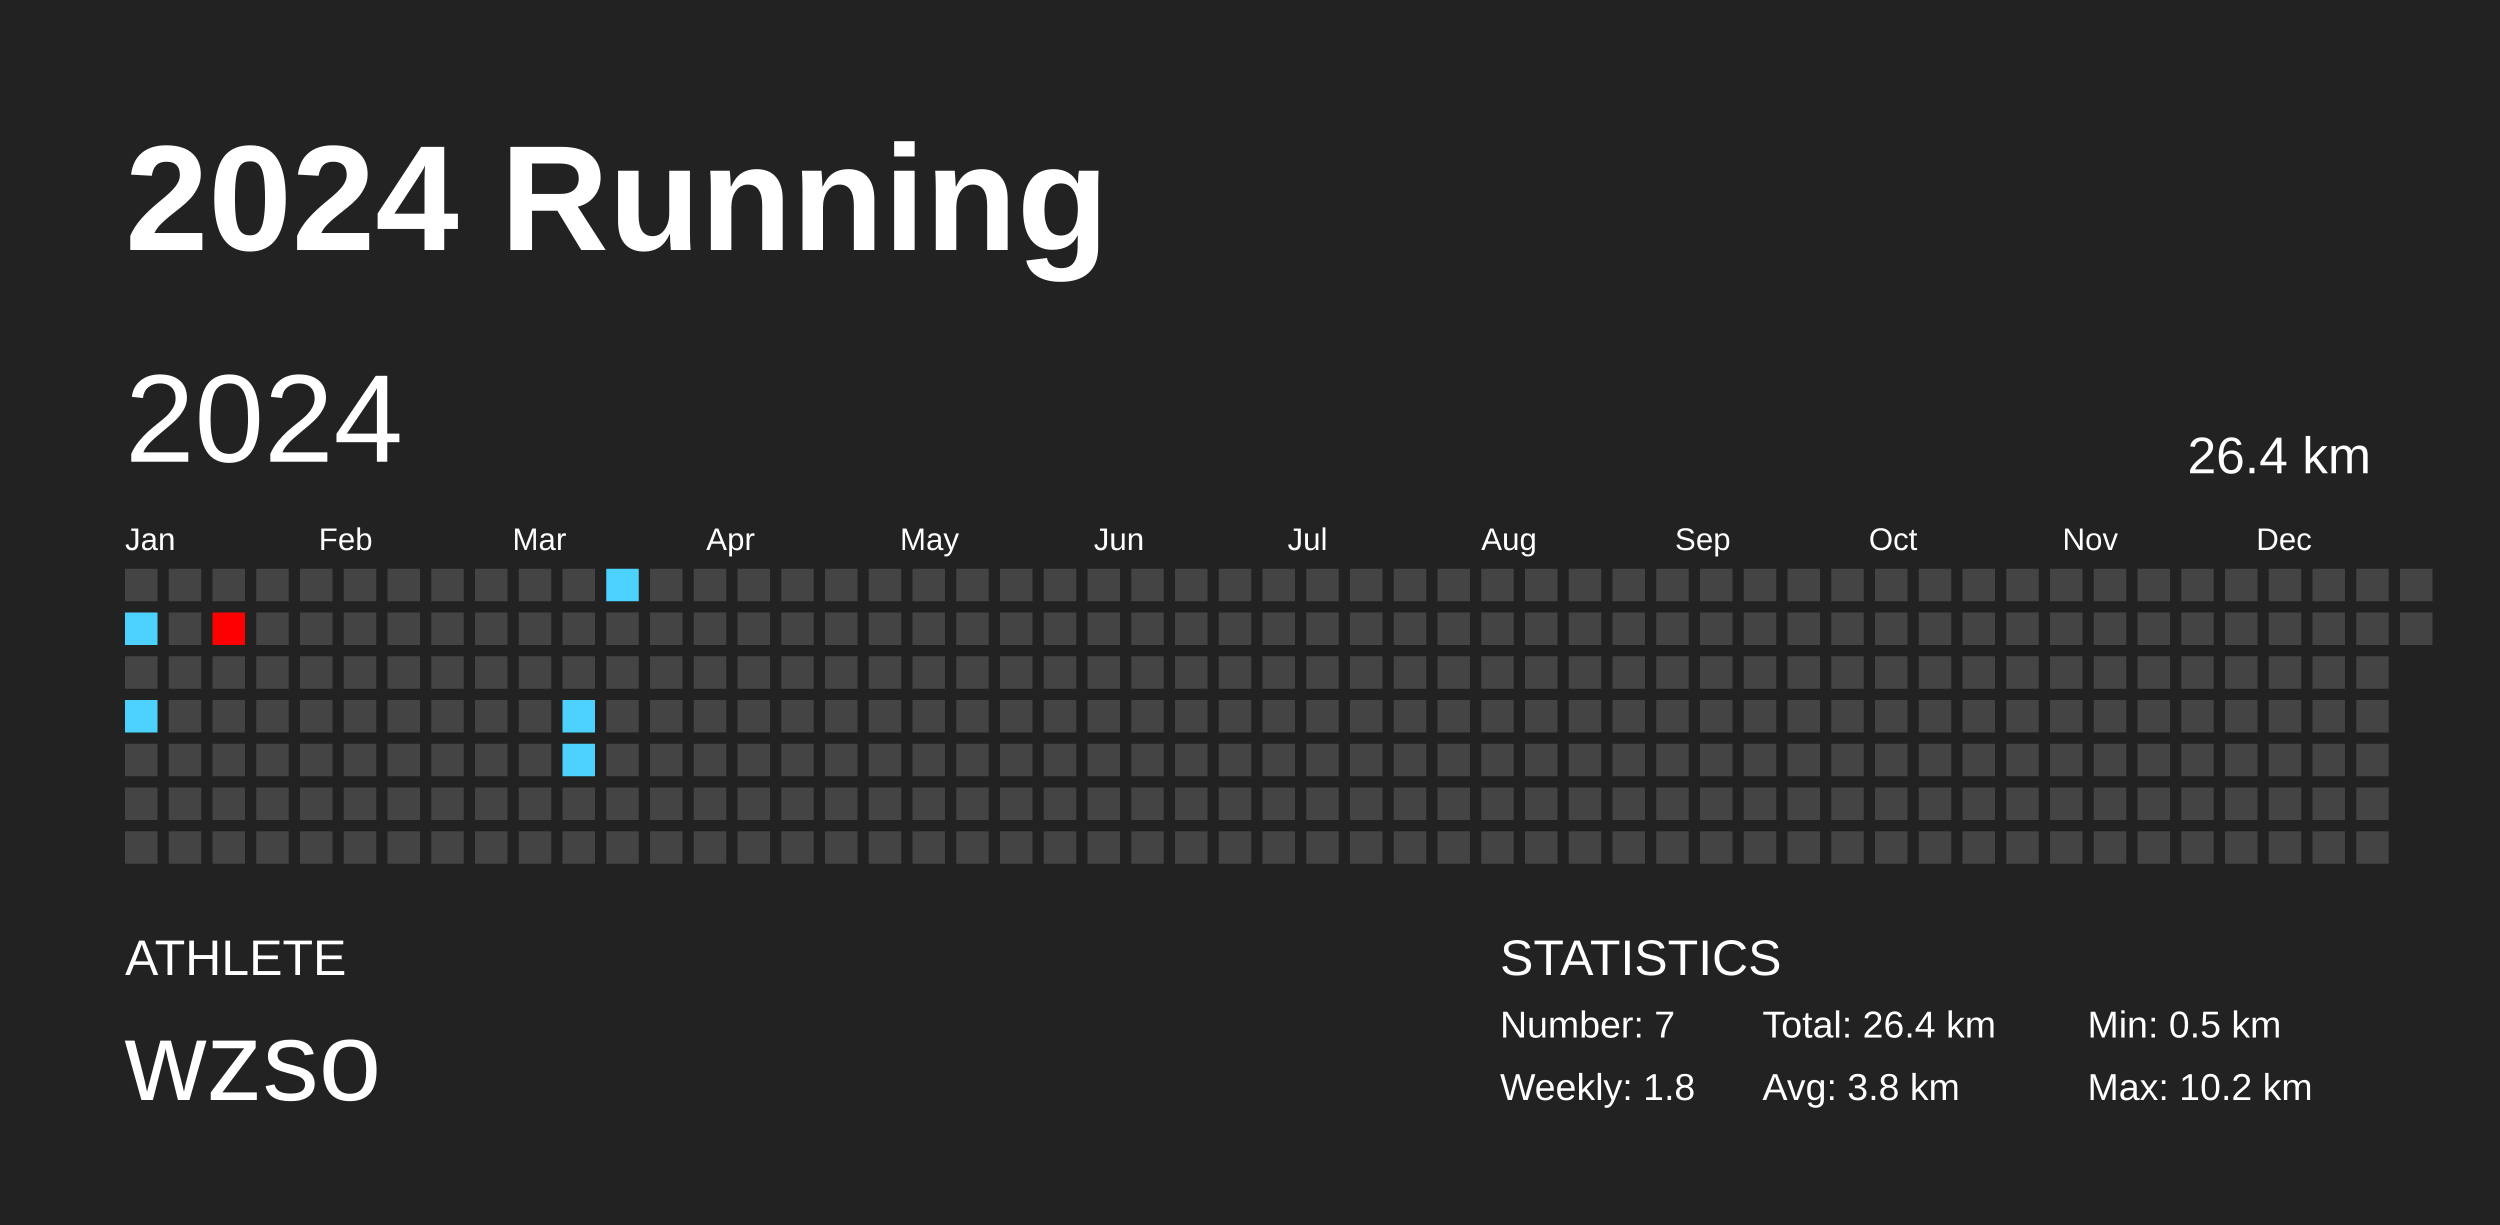
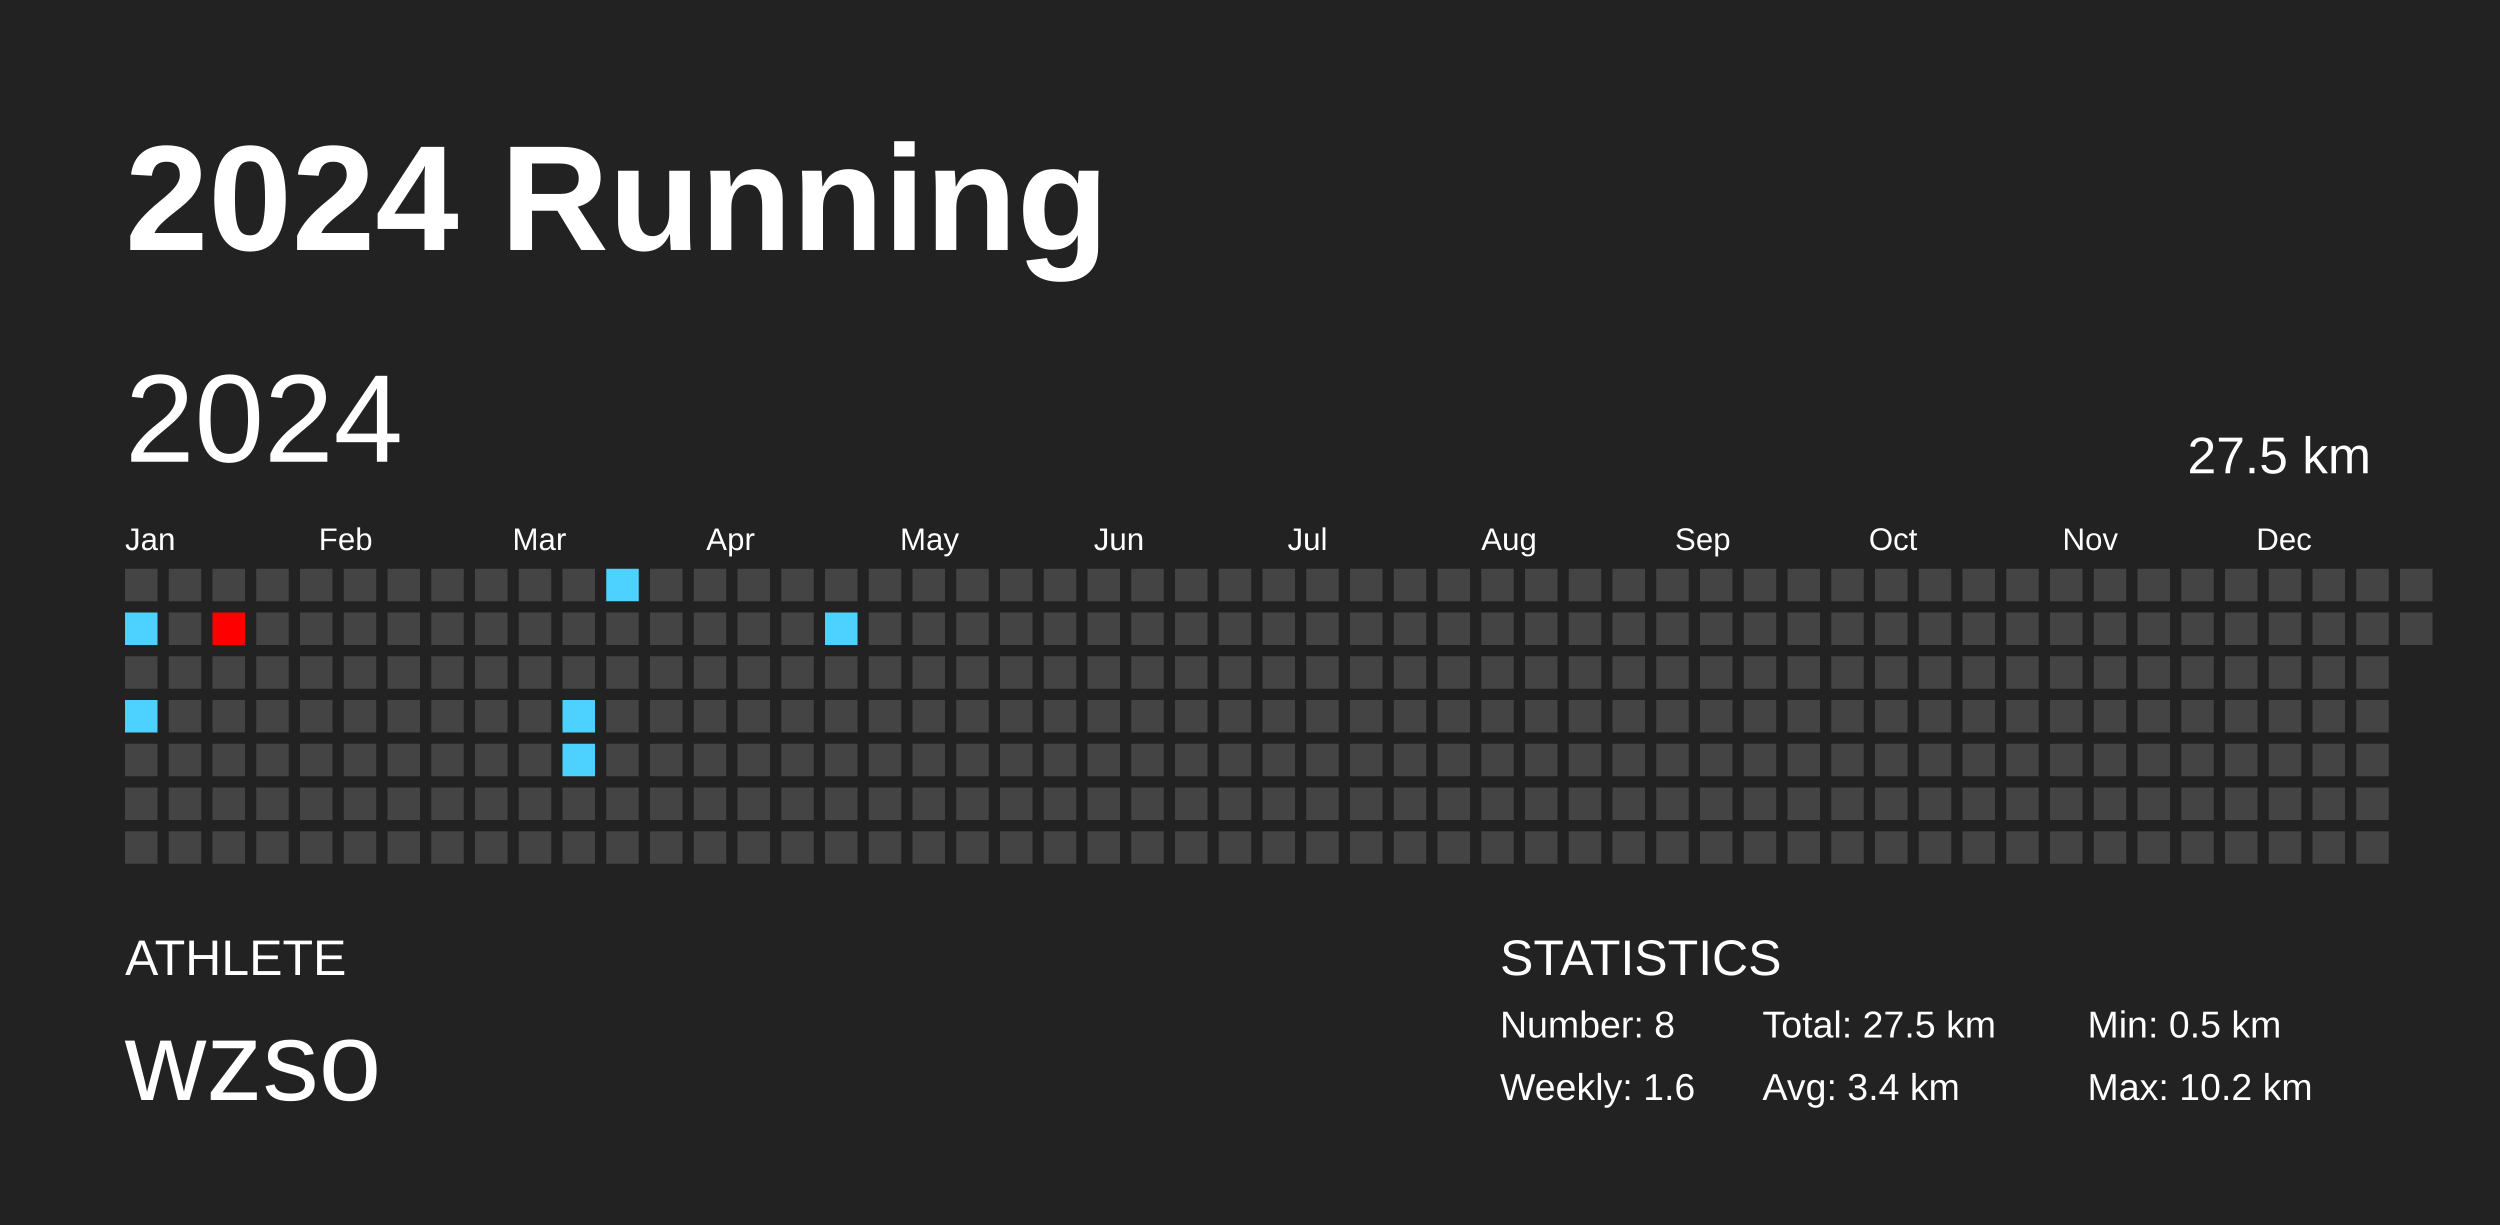
<svg xmlns="http://www.w3.org/2000/svg" baseProfile="full" height="98mm" version="1.1" viewBox="0,0,200,98" width="200mm">
  <defs />
  <rect fill="#222222" height="98" width="200" x="0" y="0" />
  <text fill="#FFFFFF" style="font-size:12px; font-family:Arial; font-weight:bold;" x="10" y="20">2024 Running</text>
  <text fill="#FFFFFF" style="font-size:4px; font-family:Arial" x="10" y="78">ATHLETE</text>
  <text fill="#FFFFFF" style="font-size:9px; font-family:Arial" x="10" y="88">wzso</text>
  <text fill="#FFFFFF" style="font-size:4px; font-family:Arial" x="120" y="78">STATISTICS</text>
-   <text fill="#FFFFFF" style="font-size:3px; font-family:Arial" x="120" y="83">Number: 7</text>
-   <text fill="#FFFFFF" style="font-size:3px; font-family:Arial" x="120" y="88">Weekly: 1.8</text>
-   <text fill="#FFFFFF" style="font-size:3px; font-family:Arial" x="141" y="83">Total: 26.4 km</text>
-   <text fill="#FFFFFF" style="font-size:3px; font-family:Arial" x="141" y="88">Avg: 3.8 km</text>
+   <text fill="#FFFFFF" style="font-size:3px; font-family:Arial" x="120" y="83">Number: 8</text>
+   <text fill="#FFFFFF" style="font-size:3px; font-family:Arial" x="120" y="88">Weekly: 1.6</text>
+   <text fill="#FFFFFF" style="font-size:3px; font-family:Arial" x="141" y="83">Total: 27.5 km</text>
+   <text fill="#FFFFFF" style="font-size:3px; font-family:Arial" x="141" y="88">Avg: 3.4 km</text>
  <text fill="#FFFFFF" style="font-size:3px; font-family:Arial" x="167" y="83">Min: 0.5 km</text>
  <text fill="#FFFFFF" style="font-size:3px; font-family:Arial" x="167" y="88">Max: 10.2 km</text>
  <text dominant-baseline="hanging" fill="#FFFFFF" style="font-size:10.0px; font-family:Arial;" x="10" y="30">2024</text>
-   <text dominant-baseline="hanging" fill="#FFFFFF" style="font-size:4.125px; font-family:Arial;" x="175" y="35">26.4 km</text>
+   <text dominant-baseline="hanging" fill="#FFFFFF" style="font-size:4.125px; font-family:Arial;" x="175" y="35">27.5 km</text>
  <text fill="#FFFFFF" style="font-size:2.5px; font-family:Arial" x="10.0" y="44">Jan</text>
  <text fill="#FFFFFF" style="font-size:2.5px; font-family:Arial" x="25.5" y="44">Feb</text>
  <text fill="#FFFFFF" style="font-size:2.5px; font-family:Arial" x="41.0" y="44">Mar</text>
  <text fill="#FFFFFF" style="font-size:2.5px; font-family:Arial" x="56.5" y="44">Apr</text>
  <text fill="#FFFFFF" style="font-size:2.5px; font-family:Arial" x="72.0" y="44">May</text>
  <text fill="#FFFFFF" style="font-size:2.5px; font-family:Arial" x="87.5" y="44">Jun</text>
  <text fill="#FFFFFF" style="font-size:2.5px; font-family:Arial" x="103.0" y="44">Jul</text>
  <text fill="#FFFFFF" style="font-size:2.5px; font-family:Arial" x="118.5" y="44">Aug</text>
  <text fill="#FFFFFF" style="font-size:2.5px; font-family:Arial" x="134.0" y="44">Sep</text>
  <text fill="#FFFFFF" style="font-size:2.5px; font-family:Arial" x="149.5" y="44">Oct</text>
  <text fill="#FFFFFF" style="font-size:2.5px; font-family:Arial" x="165.0" y="44">Nov</text>
  <text fill="#FFFFFF" style="font-size:2.5px; font-family:Arial" x="180.5" y="44">Dec</text>
  <rect fill="#444444" height="2.6" width="2.6" x="10.0" y="45.5" />
  <rect fill="#4dd2ff" height="2.6" width="2.6" x="10.0" y="49.0" />
  <rect fill="#444444" height="2.6" width="2.6" x="10.0" y="52.5" />
  <rect fill="#4dd2ff" height="2.6" width="2.6" x="10.0" y="56.0" />
  <rect fill="#444444" height="2.6" width="2.6" x="10.0" y="59.5" />
  <rect fill="#444444" height="2.6" width="2.6" x="10.0" y="63.0" />
  <rect fill="#444444" height="2.6" width="2.6" x="10.0" y="66.5" />
  <rect fill="#444444" height="2.6" width="2.6" x="13.5" y="45.5" />
  <rect fill="#444444" height="2.6" width="2.6" x="13.5" y="49.0" />
  <rect fill="#444444" height="2.6" width="2.6" x="13.5" y="52.5" />
  <rect fill="#444444" height="2.6" width="2.6" x="13.5" y="56.0" />
  <rect fill="#444444" height="2.6" width="2.6" x="13.5" y="59.5" />
  <rect fill="#444444" height="2.6" width="2.6" x="13.5" y="63.0" />
  <rect fill="#444444" height="2.6" width="2.6" x="13.5" y="66.5" />
  <rect fill="#444444" height="2.6" width="2.6" x="17.0" y="45.5" />
  <rect fill="#ff0000" height="2.6" width="2.6" x="17.0" y="49.0" />
  <rect fill="#444444" height="2.6" width="2.6" x="17.0" y="52.5" />
  <rect fill="#444444" height="2.6" width="2.6" x="17.0" y="56.0" />
  <rect fill="#444444" height="2.6" width="2.6" x="17.0" y="59.5" />
  <rect fill="#444444" height="2.6" width="2.6" x="17.0" y="63.0" />
  <rect fill="#444444" height="2.6" width="2.6" x="17.0" y="66.5" />
  <rect fill="#444444" height="2.6" width="2.6" x="20.5" y="45.5" />
  <rect fill="#444444" height="2.6" width="2.6" x="20.5" y="49.0" />
  <rect fill="#444444" height="2.6" width="2.6" x="20.5" y="52.5" />
  <rect fill="#444444" height="2.6" width="2.6" x="20.5" y="56.0" />
  <rect fill="#444444" height="2.6" width="2.6" x="20.5" y="59.5" />
  <rect fill="#444444" height="2.6" width="2.6" x="20.5" y="63.0" />
  <rect fill="#444444" height="2.6" width="2.6" x="20.5" y="66.5" />
  <rect fill="#444444" height="2.6" width="2.6" x="24.0" y="45.5" />
  <rect fill="#444444" height="2.6" width="2.6" x="24.0" y="49.0" />
  <rect fill="#444444" height="2.6" width="2.6" x="24.0" y="52.5" />
  <rect fill="#444444" height="2.6" width="2.6" x="24.0" y="56.0" />
  <rect fill="#444444" height="2.6" width="2.6" x="24.0" y="59.5" />
  <rect fill="#444444" height="2.6" width="2.6" x="24.0" y="63.0" />
  <rect fill="#444444" height="2.6" width="2.6" x="24.0" y="66.5" />
  <rect fill="#444444" height="2.6" width="2.6" x="27.5" y="45.5" />
  <rect fill="#444444" height="2.6" width="2.6" x="27.5" y="49.0" />
  <rect fill="#444444" height="2.6" width="2.6" x="27.5" y="52.5" />
  <rect fill="#444444" height="2.6" width="2.6" x="27.5" y="56.0" />
  <rect fill="#444444" height="2.6" width="2.6" x="27.5" y="59.5" />
  <rect fill="#444444" height="2.6" width="2.6" x="27.5" y="63.0" />
  <rect fill="#444444" height="2.6" width="2.6" x="27.5" y="66.5" />
  <rect fill="#444444" height="2.6" width="2.6" x="31.0" y="45.5" />
  <rect fill="#444444" height="2.6" width="2.6" x="31.0" y="49.0" />
  <rect fill="#444444" height="2.6" width="2.6" x="31.0" y="52.5" />
  <rect fill="#444444" height="2.6" width="2.6" x="31.0" y="56.0" />
  <rect fill="#444444" height="2.6" width="2.6" x="31.0" y="59.5" />
  <rect fill="#444444" height="2.6" width="2.6" x="31.0" y="63.0" />
  <rect fill="#444444" height="2.6" width="2.6" x="31.0" y="66.5" />
  <rect fill="#444444" height="2.6" width="2.6" x="34.5" y="45.5" />
  <rect fill="#444444" height="2.6" width="2.6" x="34.5" y="49.0" />
  <rect fill="#444444" height="2.6" width="2.6" x="34.5" y="52.5" />
  <rect fill="#444444" height="2.6" width="2.6" x="34.5" y="56.0" />
  <rect fill="#444444" height="2.6" width="2.6" x="34.5" y="59.5" />
  <rect fill="#444444" height="2.6" width="2.6" x="34.5" y="63.0" />
  <rect fill="#444444" height="2.6" width="2.6" x="34.5" y="66.5" />
  <rect fill="#444444" height="2.6" width="2.6" x="38.0" y="45.5" />
  <rect fill="#444444" height="2.6" width="2.6" x="38.0" y="49.0" />
  <rect fill="#444444" height="2.6" width="2.6" x="38.0" y="52.5" />
  <rect fill="#444444" height="2.6" width="2.6" x="38.0" y="56.0" />
  <rect fill="#444444" height="2.6" width="2.6" x="38.0" y="59.5" />
  <rect fill="#444444" height="2.6" width="2.6" x="38.0" y="63.0" />
  <rect fill="#444444" height="2.6" width="2.6" x="38.0" y="66.5" />
  <rect fill="#444444" height="2.6" width="2.6" x="41.5" y="45.5" />
  <rect fill="#444444" height="2.6" width="2.6" x="41.5" y="49.0" />
  <rect fill="#444444" height="2.6" width="2.6" x="41.5" y="52.5" />
  <rect fill="#444444" height="2.6" width="2.6" x="41.5" y="56.0" />
  <rect fill="#444444" height="2.6" width="2.6" x="41.5" y="59.5" />
  <rect fill="#444444" height="2.6" width="2.6" x="41.5" y="63.0" />
  <rect fill="#444444" height="2.6" width="2.6" x="41.5" y="66.5" />
  <rect fill="#444444" height="2.6" width="2.6" x="45.0" y="45.5" />
  <rect fill="#444444" height="2.6" width="2.6" x="45.0" y="49.0" />
  <rect fill="#444444" height="2.6" width="2.6" x="45.0" y="52.5" />
  <rect fill="#4dd2ff" height="2.6" width="2.6" x="45.0" y="56.0" />
  <rect fill="#4dd2ff" height="2.6" width="2.6" x="45.0" y="59.5" />
  <rect fill="#444444" height="2.6" width="2.6" x="45.0" y="63.0" />
  <rect fill="#444444" height="2.6" width="2.6" x="45.0" y="66.5" />
  <rect fill="#4dd2ff" height="2.6" width="2.6" x="48.5" y="45.5" />
  <rect fill="#444444" height="2.6" width="2.6" x="48.5" y="49.0" />
  <rect fill="#444444" height="2.6" width="2.6" x="48.5" y="52.5" />
  <rect fill="#444444" height="2.6" width="2.6" x="48.5" y="56.0" />
  <rect fill="#444444" height="2.6" width="2.6" x="48.5" y="59.5" />
  <rect fill="#444444" height="2.6" width="2.6" x="48.5" y="63.0" />
  <rect fill="#444444" height="2.6" width="2.6" x="48.5" y="66.5" />
  <rect fill="#444444" height="2.6" width="2.6" x="52.0" y="45.5" />
  <rect fill="#444444" height="2.6" width="2.6" x="52.0" y="49.0" />
  <rect fill="#444444" height="2.6" width="2.6" x="52.0" y="52.5" />
  <rect fill="#444444" height="2.6" width="2.6" x="52.0" y="56.0" />
  <rect fill="#444444" height="2.6" width="2.6" x="52.0" y="59.5" />
  <rect fill="#444444" height="2.6" width="2.6" x="52.0" y="63.0" />
  <rect fill="#444444" height="2.6" width="2.6" x="52.0" y="66.5" />
  <rect fill="#444444" height="2.6" width="2.6" x="55.5" y="45.5" />
  <rect fill="#444444" height="2.6" width="2.6" x="55.5" y="49.0" />
  <rect fill="#444444" height="2.6" width="2.6" x="55.5" y="52.5" />
  <rect fill="#444444" height="2.6" width="2.6" x="55.5" y="56.0" />
  <rect fill="#444444" height="2.6" width="2.6" x="55.5" y="59.5" />
  <rect fill="#444444" height="2.6" width="2.6" x="55.5" y="63.0" />
  <rect fill="#444444" height="2.6" width="2.6" x="55.5" y="66.5" />
  <rect fill="#444444" height="2.6" width="2.6" x="59.0" y="45.5" />
  <rect fill="#444444" height="2.6" width="2.6" x="59.0" y="49.0" />
  <rect fill="#444444" height="2.6" width="2.6" x="59.0" y="52.5" />
  <rect fill="#444444" height="2.6" width="2.6" x="59.0" y="56.0" />
  <rect fill="#444444" height="2.6" width="2.6" x="59.0" y="59.5" />
  <rect fill="#444444" height="2.6" width="2.6" x="59.0" y="63.0" />
  <rect fill="#444444" height="2.6" width="2.6" x="59.0" y="66.5" />
  <rect fill="#444444" height="2.6" width="2.6" x="62.5" y="45.5" />
  <rect fill="#444444" height="2.6" width="2.6" x="62.5" y="49.0" />
  <rect fill="#444444" height="2.6" width="2.6" x="62.5" y="52.5" />
  <rect fill="#444444" height="2.6" width="2.6" x="62.5" y="56.0" />
  <rect fill="#444444" height="2.6" width="2.6" x="62.5" y="59.5" />
  <rect fill="#444444" height="2.6" width="2.6" x="62.5" y="63.0" />
  <rect fill="#444444" height="2.6" width="2.6" x="62.5" y="66.5" />
  <rect fill="#444444" height="2.6" width="2.6" x="66.0" y="45.5" />
-   <rect fill="#444444" height="2.6" width="2.6" x="66.0" y="49.0" />
+   <rect fill="#4dd2ff" height="2.6" width="2.6" x="66.0" y="49.0" />
  <rect fill="#444444" height="2.6" width="2.6" x="66.0" y="52.5" />
  <rect fill="#444444" height="2.6" width="2.6" x="66.0" y="56.0" />
  <rect fill="#444444" height="2.6" width="2.6" x="66.0" y="59.5" />
  <rect fill="#444444" height="2.6" width="2.6" x="66.0" y="63.0" />
  <rect fill="#444444" height="2.6" width="2.6" x="66.0" y="66.5" />
  <rect fill="#444444" height="2.6" width="2.6" x="69.5" y="45.5" />
  <rect fill="#444444" height="2.6" width="2.6" x="69.5" y="49.0" />
  <rect fill="#444444" height="2.6" width="2.6" x="69.5" y="52.5" />
  <rect fill="#444444" height="2.6" width="2.6" x="69.5" y="56.0" />
  <rect fill="#444444" height="2.6" width="2.6" x="69.5" y="59.5" />
  <rect fill="#444444" height="2.6" width="2.6" x="69.5" y="63.0" />
  <rect fill="#444444" height="2.6" width="2.6" x="69.5" y="66.5" />
  <rect fill="#444444" height="2.6" width="2.6" x="73.0" y="45.5" />
  <rect fill="#444444" height="2.6" width="2.6" x="73.0" y="49.0" />
  <rect fill="#444444" height="2.6" width="2.6" x="73.0" y="52.5" />
  <rect fill="#444444" height="2.6" width="2.6" x="73.0" y="56.0" />
  <rect fill="#444444" height="2.6" width="2.6" x="73.0" y="59.5" />
  <rect fill="#444444" height="2.6" width="2.6" x="73.0" y="63.0" />
  <rect fill="#444444" height="2.6" width="2.6" x="73.0" y="66.5" />
  <rect fill="#444444" height="2.6" width="2.6" x="76.5" y="45.5" />
  <rect fill="#444444" height="2.6" width="2.6" x="76.5" y="49.0" />
  <rect fill="#444444" height="2.6" width="2.6" x="76.5" y="52.5" />
  <rect fill="#444444" height="2.6" width="2.6" x="76.5" y="56.0" />
  <rect fill="#444444" height="2.6" width="2.6" x="76.5" y="59.5" />
  <rect fill="#444444" height="2.6" width="2.6" x="76.5" y="63.0" />
  <rect fill="#444444" height="2.6" width="2.6" x="76.5" y="66.5" />
  <rect fill="#444444" height="2.6" width="2.6" x="80.0" y="45.5" />
  <rect fill="#444444" height="2.6" width="2.6" x="80.0" y="49.0" />
  <rect fill="#444444" height="2.6" width="2.6" x="80.0" y="52.5" />
  <rect fill="#444444" height="2.6" width="2.6" x="80.0" y="56.0" />
  <rect fill="#444444" height="2.6" width="2.6" x="80.0" y="59.5" />
  <rect fill="#444444" height="2.6" width="2.6" x="80.0" y="63.0" />
  <rect fill="#444444" height="2.6" width="2.6" x="80.0" y="66.5" />
  <rect fill="#444444" height="2.6" width="2.6" x="83.5" y="45.5" />
  <rect fill="#444444" height="2.6" width="2.6" x="83.5" y="49.0" />
  <rect fill="#444444" height="2.6" width="2.6" x="83.5" y="52.5" />
  <rect fill="#444444" height="2.6" width="2.6" x="83.5" y="56.0" />
  <rect fill="#444444" height="2.6" width="2.6" x="83.5" y="59.5" />
  <rect fill="#444444" height="2.6" width="2.6" x="83.5" y="63.0" />
  <rect fill="#444444" height="2.6" width="2.6" x="83.5" y="66.5" />
  <rect fill="#444444" height="2.6" width="2.6" x="87.0" y="45.5" />
  <rect fill="#444444" height="2.6" width="2.6" x="87.0" y="49.0" />
  <rect fill="#444444" height="2.6" width="2.6" x="87.0" y="52.5" />
  <rect fill="#444444" height="2.6" width="2.6" x="87.0" y="56.0" />
  <rect fill="#444444" height="2.6" width="2.6" x="87.0" y="59.5" />
  <rect fill="#444444" height="2.6" width="2.6" x="87.0" y="63.0" />
  <rect fill="#444444" height="2.6" width="2.6" x="87.0" y="66.5" />
  <rect fill="#444444" height="2.6" width="2.6" x="90.5" y="45.5" />
  <rect fill="#444444" height="2.6" width="2.6" x="90.5" y="49.0" />
  <rect fill="#444444" height="2.6" width="2.6" x="90.5" y="52.5" />
  <rect fill="#444444" height="2.6" width="2.6" x="90.5" y="56.0" />
  <rect fill="#444444" height="2.6" width="2.6" x="90.5" y="59.5" />
  <rect fill="#444444" height="2.6" width="2.6" x="90.5" y="63.0" />
  <rect fill="#444444" height="2.6" width="2.6" x="90.5" y="66.5" />
  <rect fill="#444444" height="2.6" width="2.6" x="94.0" y="45.5" />
  <rect fill="#444444" height="2.6" width="2.6" x="94.0" y="49.0" />
  <rect fill="#444444" height="2.6" width="2.6" x="94.0" y="52.5" />
  <rect fill="#444444" height="2.6" width="2.6" x="94.0" y="56.0" />
  <rect fill="#444444" height="2.6" width="2.6" x="94.0" y="59.5" />
  <rect fill="#444444" height="2.6" width="2.6" x="94.0" y="63.0" />
  <rect fill="#444444" height="2.6" width="2.6" x="94.0" y="66.5" />
  <rect fill="#444444" height="2.6" width="2.6" x="97.5" y="45.5" />
  <rect fill="#444444" height="2.6" width="2.6" x="97.5" y="49.0" />
  <rect fill="#444444" height="2.6" width="2.6" x="97.5" y="52.5" />
  <rect fill="#444444" height="2.6" width="2.6" x="97.5" y="56.0" />
  <rect fill="#444444" height="2.6" width="2.6" x="97.5" y="59.5" />
  <rect fill="#444444" height="2.6" width="2.6" x="97.5" y="63.0" />
  <rect fill="#444444" height="2.6" width="2.6" x="97.5" y="66.5" />
  <rect fill="#444444" height="2.6" width="2.6" x="101.0" y="45.5" />
  <rect fill="#444444" height="2.6" width="2.6" x="101.0" y="49.0" />
  <rect fill="#444444" height="2.6" width="2.6" x="101.0" y="52.5" />
  <rect fill="#444444" height="2.6" width="2.6" x="101.0" y="56.0" />
  <rect fill="#444444" height="2.6" width="2.6" x="101.0" y="59.5" />
  <rect fill="#444444" height="2.6" width="2.6" x="101.0" y="63.0" />
  <rect fill="#444444" height="2.6" width="2.6" x="101.0" y="66.5" />
  <rect fill="#444444" height="2.6" width="2.6" x="104.5" y="45.5" />
  <rect fill="#444444" height="2.6" width="2.6" x="104.5" y="49.0" />
  <rect fill="#444444" height="2.6" width="2.6" x="104.5" y="52.5" />
  <rect fill="#444444" height="2.6" width="2.6" x="104.5" y="56.0" />
  <rect fill="#444444" height="2.6" width="2.6" x="104.5" y="59.5" />
  <rect fill="#444444" height="2.6" width="2.6" x="104.5" y="63.0" />
  <rect fill="#444444" height="2.6" width="2.6" x="104.5" y="66.5" />
  <rect fill="#444444" height="2.6" width="2.6" x="108.0" y="45.5" />
  <rect fill="#444444" height="2.6" width="2.6" x="108.0" y="49.0" />
  <rect fill="#444444" height="2.6" width="2.6" x="108.0" y="52.5" />
  <rect fill="#444444" height="2.6" width="2.6" x="108.0" y="56.0" />
  <rect fill="#444444" height="2.6" width="2.6" x="108.0" y="59.5" />
  <rect fill="#444444" height="2.6" width="2.6" x="108.0" y="63.0" />
  <rect fill="#444444" height="2.6" width="2.6" x="108.0" y="66.5" />
  <rect fill="#444444" height="2.6" width="2.6" x="111.5" y="45.5" />
  <rect fill="#444444" height="2.6" width="2.6" x="111.5" y="49.0" />
  <rect fill="#444444" height="2.6" width="2.6" x="111.5" y="52.5" />
  <rect fill="#444444" height="2.6" width="2.6" x="111.5" y="56.0" />
  <rect fill="#444444" height="2.6" width="2.6" x="111.5" y="59.5" />
  <rect fill="#444444" height="2.6" width="2.6" x="111.5" y="63.0" />
  <rect fill="#444444" height="2.6" width="2.6" x="111.5" y="66.5" />
  <rect fill="#444444" height="2.6" width="2.6" x="115.0" y="45.5" />
  <rect fill="#444444" height="2.6" width="2.6" x="115.0" y="49.0" />
  <rect fill="#444444" height="2.6" width="2.6" x="115.0" y="52.5" />
  <rect fill="#444444" height="2.6" width="2.6" x="115.0" y="56.0" />
  <rect fill="#444444" height="2.6" width="2.6" x="115.0" y="59.5" />
  <rect fill="#444444" height="2.6" width="2.6" x="115.0" y="63.0" />
  <rect fill="#444444" height="2.6" width="2.6" x="115.0" y="66.5" />
  <rect fill="#444444" height="2.6" width="2.6" x="118.5" y="45.5" />
  <rect fill="#444444" height="2.6" width="2.6" x="118.5" y="49.0" />
  <rect fill="#444444" height="2.6" width="2.6" x="118.5" y="52.5" />
  <rect fill="#444444" height="2.6" width="2.6" x="118.5" y="56.0" />
  <rect fill="#444444" height="2.6" width="2.6" x="118.5" y="59.5" />
  <rect fill="#444444" height="2.6" width="2.6" x="118.5" y="63.0" />
  <rect fill="#444444" height="2.6" width="2.6" x="118.5" y="66.5" />
  <rect fill="#444444" height="2.6" width="2.6" x="122.0" y="45.5" />
  <rect fill="#444444" height="2.6" width="2.6" x="122.0" y="49.0" />
  <rect fill="#444444" height="2.6" width="2.6" x="122.0" y="52.5" />
  <rect fill="#444444" height="2.6" width="2.6" x="122.0" y="56.0" />
  <rect fill="#444444" height="2.6" width="2.6" x="122.0" y="59.5" />
  <rect fill="#444444" height="2.6" width="2.6" x="122.0" y="63.0" />
  <rect fill="#444444" height="2.6" width="2.6" x="122.0" y="66.5" />
  <rect fill="#444444" height="2.6" width="2.6" x="125.5" y="45.5" />
  <rect fill="#444444" height="2.6" width="2.6" x="125.5" y="49.0" />
  <rect fill="#444444" height="2.6" width="2.6" x="125.5" y="52.5" />
  <rect fill="#444444" height="2.6" width="2.6" x="125.5" y="56.0" />
  <rect fill="#444444" height="2.6" width="2.6" x="125.5" y="59.5" />
  <rect fill="#444444" height="2.6" width="2.6" x="125.5" y="63.0" />
  <rect fill="#444444" height="2.6" width="2.6" x="125.5" y="66.5" />
  <rect fill="#444444" height="2.6" width="2.6" x="129.0" y="45.5" />
  <rect fill="#444444" height="2.6" width="2.6" x="129.0" y="49.0" />
  <rect fill="#444444" height="2.6" width="2.6" x="129.0" y="52.5" />
  <rect fill="#444444" height="2.6" width="2.6" x="129.0" y="56.0" />
  <rect fill="#444444" height="2.6" width="2.6" x="129.0" y="59.5" />
  <rect fill="#444444" height="2.6" width="2.6" x="129.0" y="63.0" />
  <rect fill="#444444" height="2.6" width="2.6" x="129.0" y="66.5" />
  <rect fill="#444444" height="2.6" width="2.6" x="132.5" y="45.5" />
  <rect fill="#444444" height="2.6" width="2.6" x="132.5" y="49.0" />
  <rect fill="#444444" height="2.6" width="2.6" x="132.5" y="52.5" />
  <rect fill="#444444" height="2.6" width="2.6" x="132.5" y="56.0" />
  <rect fill="#444444" height="2.6" width="2.6" x="132.5" y="59.5" />
  <rect fill="#444444" height="2.6" width="2.6" x="132.5" y="63.0" />
  <rect fill="#444444" height="2.6" width="2.6" x="132.5" y="66.5" />
  <rect fill="#444444" height="2.6" width="2.6" x="136.0" y="45.5" />
  <rect fill="#444444" height="2.6" width="2.6" x="136.0" y="49.0" />
  <rect fill="#444444" height="2.6" width="2.6" x="136.0" y="52.5" />
  <rect fill="#444444" height="2.6" width="2.6" x="136.0" y="56.0" />
  <rect fill="#444444" height="2.6" width="2.6" x="136.0" y="59.5" />
  <rect fill="#444444" height="2.6" width="2.6" x="136.0" y="63.0" />
  <rect fill="#444444" height="2.6" width="2.6" x="136.0" y="66.5" />
  <rect fill="#444444" height="2.6" width="2.6" x="139.5" y="45.5" />
  <rect fill="#444444" height="2.6" width="2.6" x="139.5" y="49.0" />
  <rect fill="#444444" height="2.6" width="2.6" x="139.5" y="52.5" />
  <rect fill="#444444" height="2.6" width="2.6" x="139.5" y="56.0" />
  <rect fill="#444444" height="2.6" width="2.6" x="139.5" y="59.5" />
  <rect fill="#444444" height="2.6" width="2.6" x="139.5" y="63.0" />
  <rect fill="#444444" height="2.6" width="2.6" x="139.5" y="66.5" />
  <rect fill="#444444" height="2.6" width="2.6" x="143.0" y="45.5" />
  <rect fill="#444444" height="2.6" width="2.6" x="143.0" y="49.0" />
  <rect fill="#444444" height="2.6" width="2.6" x="143.0" y="52.5" />
  <rect fill="#444444" height="2.6" width="2.6" x="143.0" y="56.0" />
  <rect fill="#444444" height="2.6" width="2.6" x="143.0" y="59.5" />
  <rect fill="#444444" height="2.6" width="2.6" x="143.0" y="63.0" />
  <rect fill="#444444" height="2.6" width="2.6" x="143.0" y="66.5" />
  <rect fill="#444444" height="2.6" width="2.6" x="146.5" y="45.5" />
  <rect fill="#444444" height="2.6" width="2.6" x="146.5" y="49.0" />
  <rect fill="#444444" height="2.6" width="2.6" x="146.5" y="52.5" />
  <rect fill="#444444" height="2.6" width="2.6" x="146.5" y="56.0" />
  <rect fill="#444444" height="2.6" width="2.6" x="146.5" y="59.5" />
  <rect fill="#444444" height="2.6" width="2.6" x="146.5" y="63.0" />
  <rect fill="#444444" height="2.6" width="2.6" x="146.5" y="66.5" />
  <rect fill="#444444" height="2.6" width="2.6" x="150.0" y="45.5" />
  <rect fill="#444444" height="2.6" width="2.6" x="150.0" y="49.0" />
  <rect fill="#444444" height="2.6" width="2.6" x="150.0" y="52.5" />
  <rect fill="#444444" height="2.6" width="2.6" x="150.0" y="56.0" />
  <rect fill="#444444" height="2.6" width="2.6" x="150.0" y="59.5" />
  <rect fill="#444444" height="2.6" width="2.6" x="150.0" y="63.0" />
  <rect fill="#444444" height="2.6" width="2.6" x="150.0" y="66.5" />
  <rect fill="#444444" height="2.6" width="2.6" x="153.5" y="45.5" />
  <rect fill="#444444" height="2.6" width="2.6" x="153.5" y="49.0" />
  <rect fill="#444444" height="2.6" width="2.6" x="153.5" y="52.5" />
  <rect fill="#444444" height="2.6" width="2.6" x="153.5" y="56.0" />
  <rect fill="#444444" height="2.6" width="2.6" x="153.5" y="59.5" />
  <rect fill="#444444" height="2.6" width="2.6" x="153.5" y="63.0" />
  <rect fill="#444444" height="2.6" width="2.6" x="153.5" y="66.5" />
  <rect fill="#444444" height="2.6" width="2.6" x="157.0" y="45.5" />
  <rect fill="#444444" height="2.6" width="2.6" x="157.0" y="49.0" />
  <rect fill="#444444" height="2.6" width="2.6" x="157.0" y="52.5" />
  <rect fill="#444444" height="2.6" width="2.6" x="157.0" y="56.0" />
  <rect fill="#444444" height="2.6" width="2.6" x="157.0" y="59.5" />
  <rect fill="#444444" height="2.6" width="2.6" x="157.0" y="63.0" />
  <rect fill="#444444" height="2.6" width="2.6" x="157.0" y="66.5" />
  <rect fill="#444444" height="2.6" width="2.6" x="160.5" y="45.5" />
  <rect fill="#444444" height="2.6" width="2.6" x="160.5" y="49.0" />
  <rect fill="#444444" height="2.6" width="2.6" x="160.5" y="52.5" />
  <rect fill="#444444" height="2.6" width="2.6" x="160.5" y="56.0" />
  <rect fill="#444444" height="2.6" width="2.6" x="160.5" y="59.5" />
  <rect fill="#444444" height="2.6" width="2.6" x="160.5" y="63.0" />
  <rect fill="#444444" height="2.6" width="2.6" x="160.5" y="66.5" />
  <rect fill="#444444" height="2.6" width="2.6" x="164.0" y="45.5" />
  <rect fill="#444444" height="2.6" width="2.6" x="164.0" y="49.0" />
  <rect fill="#444444" height="2.6" width="2.6" x="164.0" y="52.5" />
  <rect fill="#444444" height="2.6" width="2.6" x="164.0" y="56.0" />
  <rect fill="#444444" height="2.6" width="2.6" x="164.0" y="59.5" />
  <rect fill="#444444" height="2.6" width="2.6" x="164.0" y="63.0" />
  <rect fill="#444444" height="2.6" width="2.6" x="164.0" y="66.5" />
  <rect fill="#444444" height="2.6" width="2.6" x="167.5" y="45.5" />
  <rect fill="#444444" height="2.6" width="2.6" x="167.5" y="49.0" />
  <rect fill="#444444" height="2.6" width="2.6" x="167.5" y="52.5" />
  <rect fill="#444444" height="2.6" width="2.6" x="167.5" y="56.0" />
  <rect fill="#444444" height="2.6" width="2.6" x="167.5" y="59.5" />
  <rect fill="#444444" height="2.6" width="2.6" x="167.5" y="63.0" />
  <rect fill="#444444" height="2.6" width="2.6" x="167.5" y="66.5" />
  <rect fill="#444444" height="2.6" width="2.6" x="171.0" y="45.5" />
  <rect fill="#444444" height="2.6" width="2.6" x="171.0" y="49.0" />
  <rect fill="#444444" height="2.6" width="2.6" x="171.0" y="52.5" />
  <rect fill="#444444" height="2.6" width="2.6" x="171.0" y="56.0" />
  <rect fill="#444444" height="2.6" width="2.6" x="171.0" y="59.5" />
  <rect fill="#444444" height="2.6" width="2.6" x="171.0" y="63.0" />
  <rect fill="#444444" height="2.6" width="2.6" x="171.0" y="66.5" />
  <rect fill="#444444" height="2.6" width="2.6" x="174.5" y="45.5" />
  <rect fill="#444444" height="2.6" width="2.6" x="174.5" y="49.0" />
  <rect fill="#444444" height="2.6" width="2.6" x="174.5" y="52.5" />
  <rect fill="#444444" height="2.6" width="2.6" x="174.5" y="56.0" />
  <rect fill="#444444" height="2.6" width="2.6" x="174.5" y="59.5" />
  <rect fill="#444444" height="2.6" width="2.6" x="174.5" y="63.0" />
  <rect fill="#444444" height="2.6" width="2.6" x="174.5" y="66.5" />
  <rect fill="#444444" height="2.6" width="2.6" x="178.0" y="45.5" />
  <rect fill="#444444" height="2.6" width="2.6" x="178.0" y="49.0" />
  <rect fill="#444444" height="2.6" width="2.6" x="178.0" y="52.5" />
  <rect fill="#444444" height="2.6" width="2.6" x="178.0" y="56.0" />
  <rect fill="#444444" height="2.6" width="2.6" x="178.0" y="59.5" />
  <rect fill="#444444" height="2.6" width="2.6" x="178.0" y="63.0" />
  <rect fill="#444444" height="2.6" width="2.6" x="178.0" y="66.5" />
  <rect fill="#444444" height="2.6" width="2.6" x="181.5" y="45.5" />
  <rect fill="#444444" height="2.6" width="2.6" x="181.5" y="49.0" />
  <rect fill="#444444" height="2.6" width="2.6" x="181.5" y="52.5" />
  <rect fill="#444444" height="2.6" width="2.6" x="181.5" y="56.0" />
  <rect fill="#444444" height="2.6" width="2.6" x="181.5" y="59.5" />
  <rect fill="#444444" height="2.6" width="2.6" x="181.5" y="63.0" />
  <rect fill="#444444" height="2.6" width="2.6" x="181.5" y="66.5" />
  <rect fill="#444444" height="2.6" width="2.6" x="185.0" y="45.5" />
  <rect fill="#444444" height="2.6" width="2.6" x="185.0" y="49.0" />
  <rect fill="#444444" height="2.6" width="2.6" x="185.0" y="52.5" />
  <rect fill="#444444" height="2.6" width="2.6" x="185.0" y="56.0" />
  <rect fill="#444444" height="2.6" width="2.6" x="185.0" y="59.5" />
  <rect fill="#444444" height="2.6" width="2.6" x="185.0" y="63.0" />
  <rect fill="#444444" height="2.6" width="2.6" x="185.0" y="66.5" />
  <rect fill="#444444" height="2.6" width="2.6" x="188.5" y="45.5" />
  <rect fill="#444444" height="2.6" width="2.6" x="188.5" y="49.0" />
  <rect fill="#444444" height="2.6" width="2.6" x="188.5" y="52.5" />
  <rect fill="#444444" height="2.6" width="2.6" x="188.5" y="56.0" />
  <rect fill="#444444" height="2.6" width="2.6" x="188.5" y="59.5" />
  <rect fill="#444444" height="2.6" width="2.6" x="188.5" y="63.0" />
  <rect fill="#444444" height="2.6" width="2.6" x="188.5" y="66.5" />
  <rect fill="#444444" height="2.6" width="2.6" x="192.0" y="45.5" />
  <rect fill="#444444" height="2.6" width="2.6" x="192.0" y="49.0" />
</svg>
